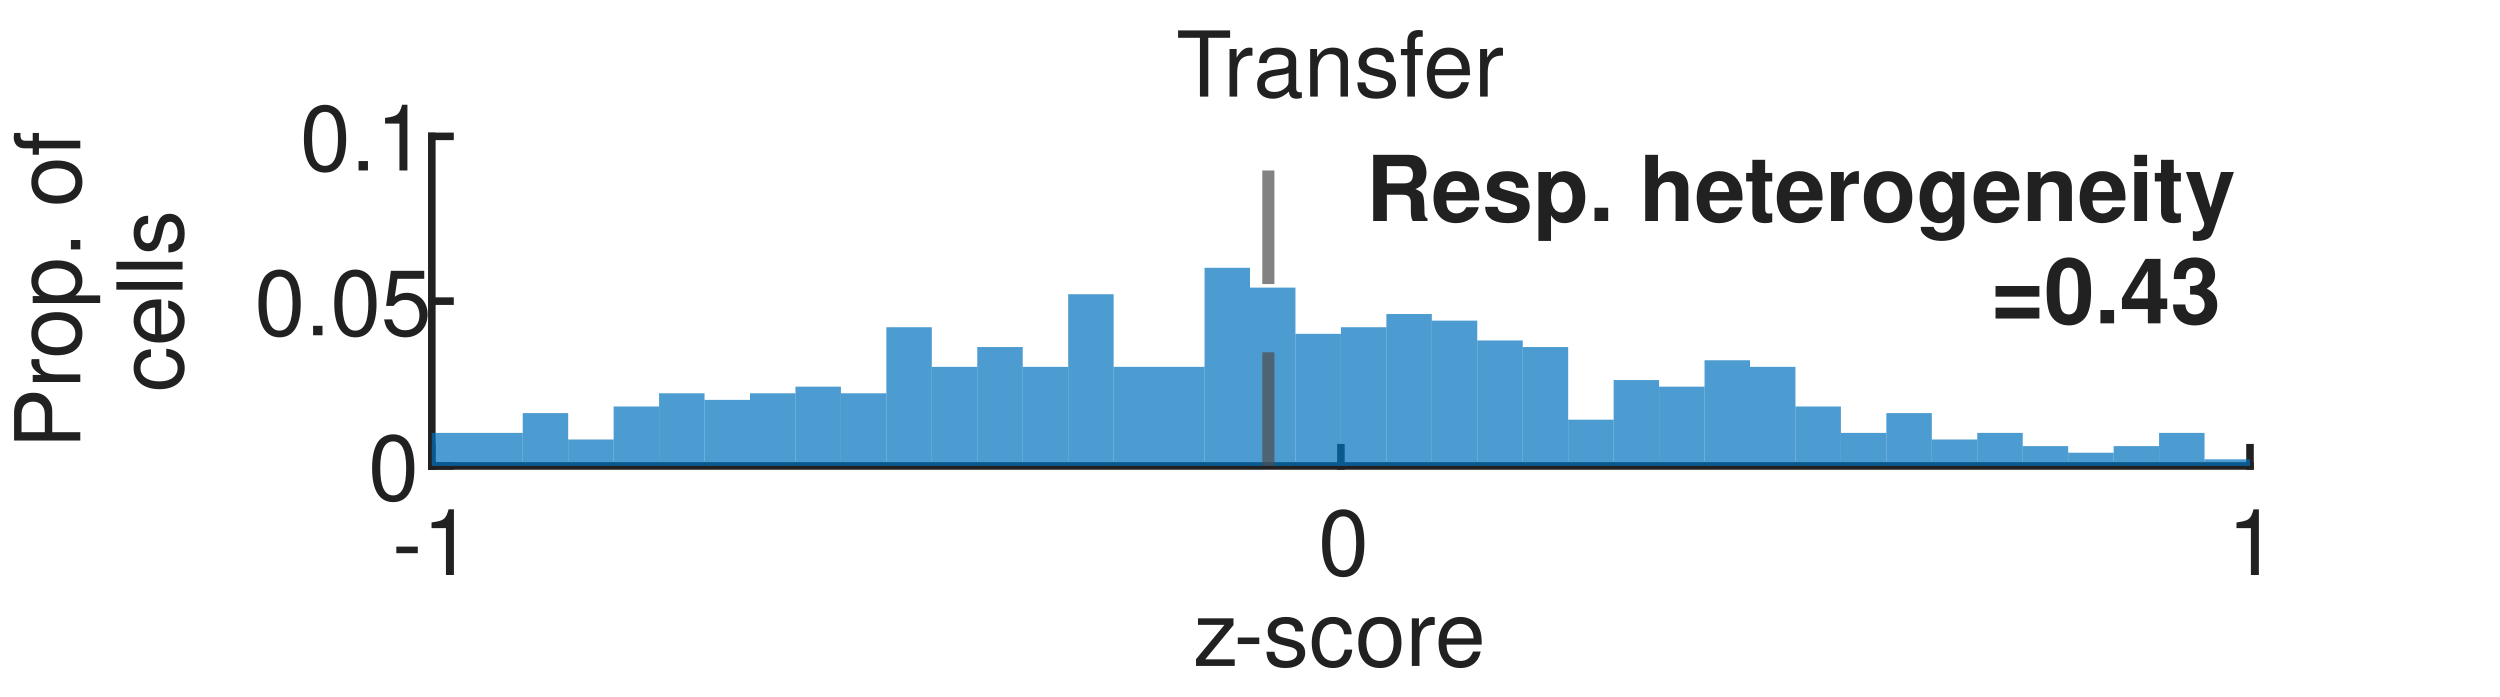
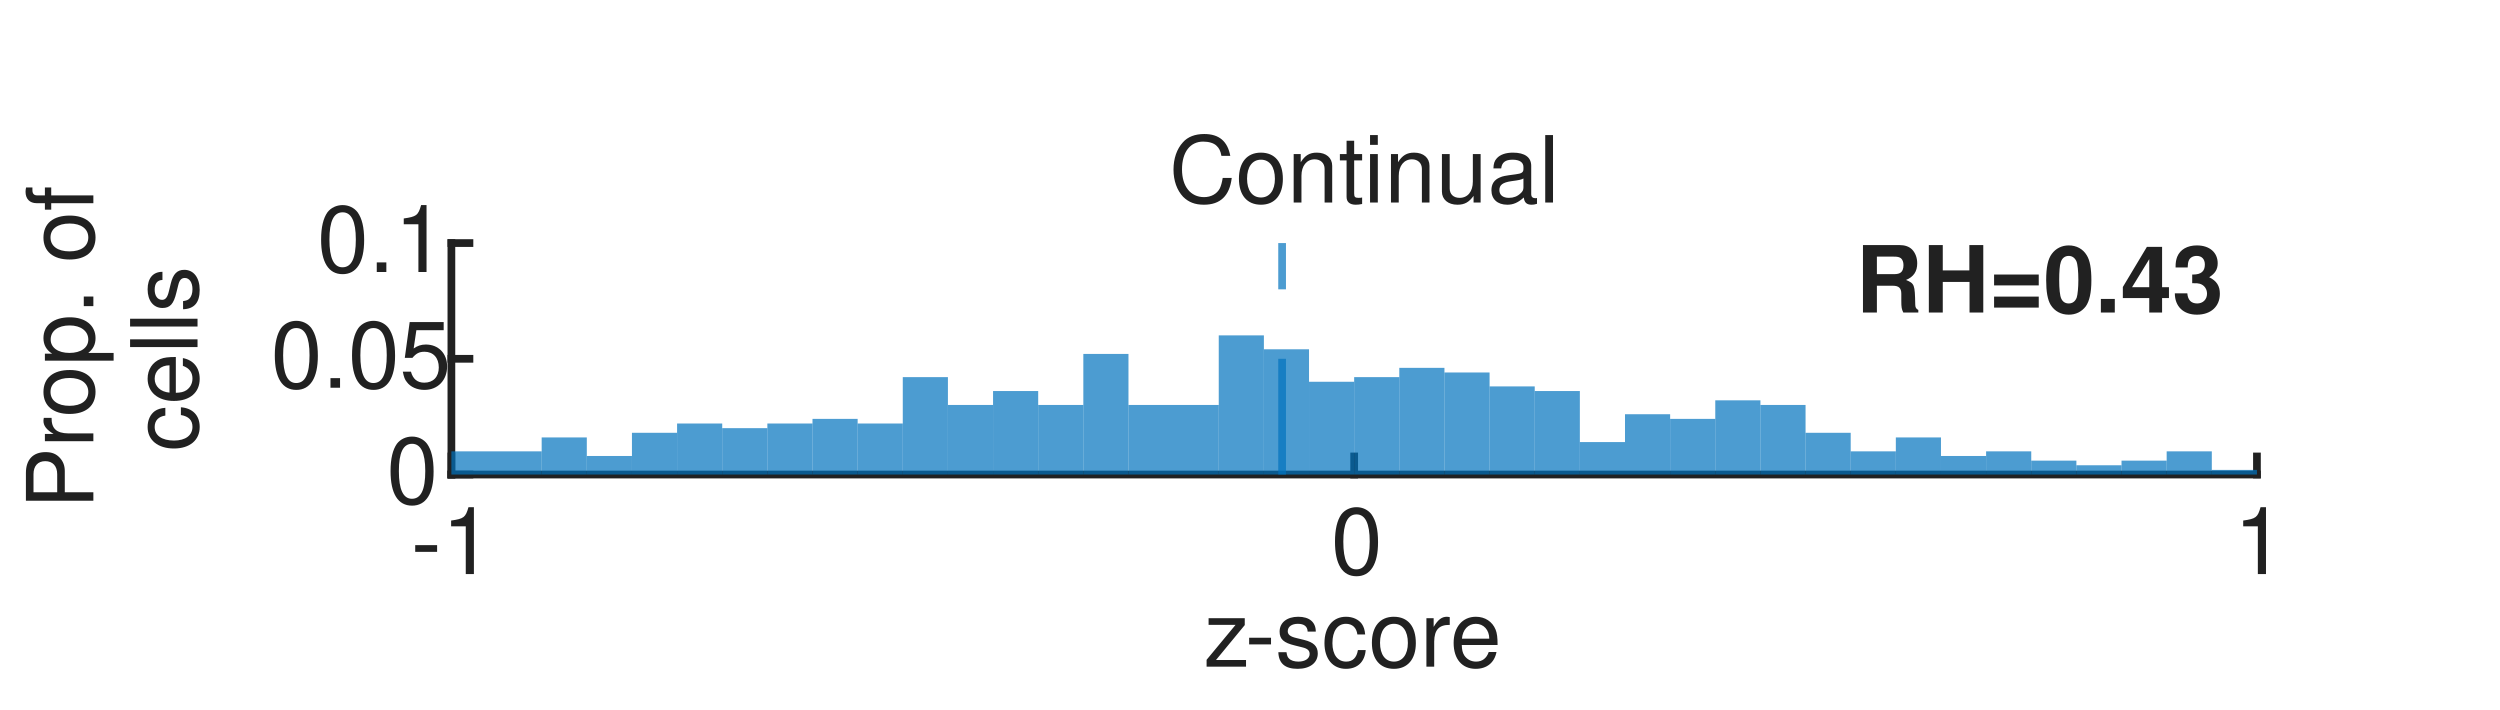
- <svg xmlns="http://www.w3.org/2000/svg" width="58.208mm" height="16.228mm" viewBox="0 0 165 46" version="1.2" baseProfile="tiny">
+ <svg xmlns="http://www.w3.org/2000/svg" width="57.15mm" height="16.228mm" viewBox="0 0 162 46" version="1.1">
  <defs>
</defs>
  <g fill="none" stroke="black" stroke-width="1" fill-rule="evenodd" stroke-linecap="square" stroke-linejoin="bevel">
-     <g fill="#ffffff" fill-opacity="1" stroke="none" transform="matrix(0.75,0,0,0.75,0,0)" font-family="SimSun" font-size="9" font-weight="400" font-style="normal">
-       <path vector-effect="none" fill-rule="evenodd" d="M0,0 L221,0 L221,62 L0,62 L0,0" />
+     <g fill="#ffffff" fill-opacity="1" stroke="none" transform="matrix(0.75,0,0,0.75,0,0)" font-family="Microsoft YaHei UI" font-size="9" font-weight="400" font-style="normal">
+       <path vector-effect="none" fill-rule="evenodd" d="M0,0 L217,0 L217,62 L0,62 L0,0" />
    </g>
-     <g fill="#ffffff" fill-opacity="1" stroke="none" transform="matrix(7.5e-05,0,0,7.5e-05,0,0)" font-family="SimSun" font-size="9" font-weight="400" font-style="normal">
-       <path vector-effect="none" fill-rule="evenodd" d="M380000,120000 L380000,410000 L1.98e+06,410000 L1.98e+06,120000 L380000,120000" />
+     <g fill="#ffffff" fill-opacity="1" stroke="none" transform="matrix(7.5e-05,0,0,7.5e-05,0,0)" font-family="Microsoft YaHei UI" font-size="9" font-weight="400" font-style="normal">
+       <path vector-effect="none" fill-rule="evenodd" d="M390000,210000 L390000,410000 L1.95e+06,410000 L1.95e+06,210000 L390000,210000" />
    </g>
-     <g fill="#212121" fill-opacity="1" stroke="#212121" stroke-opacity="1" stroke-width="1" stroke-linecap="square" stroke-linejoin="bevel" transform="matrix(0.75,0,0,0.75,78.7501,43.95)" font-family="Helvetica" font-size="8" font-weight="400" font-style="normal">
+     <g fill="#212121" fill-opacity="1" stroke="#212121" stroke-opacity="1" stroke-width="1" stroke-linecap="square" stroke-linejoin="bevel" transform="matrix(0.75,0,0,0.75,78.0001,43.2)" font-family="Helvetica" font-size="8" font-weight="400" font-style="normal">
      <text fill="#212121" fill-opacity="1" stroke="none" xml:space="preserve" x="0" y="0" font-family="Helvetica" font-size="8" font-weight="400" font-style="normal">z-score</text>
    </g>
    <g fill="#212121" fill-opacity="1" stroke="#212121" stroke-opacity="1" stroke-width="0.667" stroke-linecap="square" stroke-linejoin="round" transform="matrix(0.75,0,0,0.75,0,0)" font-family="Helvetica" font-size="8" font-weight="400" font-style="normal">
-       <polyline fill="none" vector-effect="none" points="38,41 198,41 " />
-       <polyline fill="none" vector-effect="none" points="38,41 38,39.4 " />
-       <polyline fill="none" vector-effect="none" points="118,41 118,39.4 " />
-       <polyline fill="none" vector-effect="none" points="198,41 198,39.4 " />
+       <polyline fill="none" vector-effect="none" points="39,41 195,41 " />
+       <polyline fill="none" vector-effect="none" points="39,41 39,39.44 " />
+       <polyline fill="none" vector-effect="none" points="117,41 117,39.44 " />
+       <polyline fill="none" vector-effect="none" points="195,41 195,39.44 " />
    </g>
-     <g fill="#212121" fill-opacity="1" stroke="#212121" stroke-opacity="1" stroke-width="1" stroke-linecap="square" stroke-linejoin="bevel" transform="matrix(0.75,0,0,0.75,25.875,37.95)" font-family="Helvetica" font-size="8" font-weight="400" font-style="normal">
+     <g fill="#212121" fill-opacity="1" stroke="#212121" stroke-opacity="1" stroke-width="1" stroke-linecap="square" stroke-linejoin="bevel" transform="matrix(0.75,0,0,0.75,26.625,37.2)" font-family="Helvetica" font-size="8" font-weight="400" font-style="normal">
      <text fill="#212121" fill-opacity="1" stroke="none" xml:space="preserve" x="0" y="0" font-family="Helvetica" font-size="8" font-weight="400" font-style="normal">-1</text>
    </g>
-     <g fill="#212121" fill-opacity="1" stroke="#212121" stroke-opacity="1" stroke-width="1" stroke-linecap="square" stroke-linejoin="bevel" transform="matrix(0.75,0,0,0.75,87,37.95)" font-family="Helvetica" font-size="8" font-weight="400" font-style="normal">
+     <g fill="#212121" fill-opacity="1" stroke="#212121" stroke-opacity="1" stroke-width="1" stroke-linecap="square" stroke-linejoin="bevel" transform="matrix(0.75,0,0,0.75,86.25,37.2)" font-family="Helvetica" font-size="8" font-weight="400" font-style="normal">
      <text fill="#212121" fill-opacity="1" stroke="none" xml:space="preserve" x="0" y="0" font-family="Helvetica" font-size="8" font-weight="400" font-style="normal">0</text>
    </g>
-     <g fill="#212121" fill-opacity="1" stroke="#212121" stroke-opacity="1" stroke-width="1" stroke-linecap="square" stroke-linejoin="bevel" transform="matrix(0.75,0,0,0.75,147,37.95)" font-family="Helvetica" font-size="8" font-weight="400" font-style="normal">
+     <g fill="#212121" fill-opacity="1" stroke="#212121" stroke-opacity="1" stroke-width="1" stroke-linecap="square" stroke-linejoin="bevel" transform="matrix(0.75,0,0,0.75,144.75,37.2)" font-family="Helvetica" font-size="8" font-weight="400" font-style="normal">
      <text fill="#212121" fill-opacity="1" stroke="none" xml:space="preserve" x="0" y="0" font-family="Helvetica" font-size="8" font-weight="400" font-style="normal">1</text>
    </g>
-     <g fill="#212121" fill-opacity="1" stroke="#212121" stroke-opacity="1" stroke-width="1" stroke-linecap="square" stroke-linejoin="bevel" transform="matrix(0,-0.75,0.75,0,5.3,29.625)" font-family="Helvetica" font-size="8" font-weight="400" font-style="normal">
+     <g fill="#212121" fill-opacity="1" stroke="#212121" stroke-opacity="1" stroke-width="1" stroke-linecap="square" stroke-linejoin="bevel" transform="matrix(0,-0.75,0.75,0,6.05,33)" font-family="Helvetica" font-size="8" font-weight="400" font-style="normal">
      <text fill="#212121" fill-opacity="1" stroke="none" xml:space="preserve" x="0" y="0" font-family="Helvetica" font-size="8" font-weight="400" font-style="normal">Prop. of</text>
    </g>
-     <g fill="#212121" fill-opacity="1" stroke="#212121" stroke-opacity="1" stroke-width="1" stroke-linecap="square" stroke-linejoin="bevel" transform="matrix(0,-0.75,0.75,0,12.05,25.875)" font-family="Helvetica" font-size="8" font-weight="400" font-style="normal">
+     <g fill="#212121" fill-opacity="1" stroke="#212121" stroke-opacity="1" stroke-width="1" stroke-linecap="square" stroke-linejoin="bevel" transform="matrix(0,-0.75,0.75,0,12.8,29.25)" font-family="Helvetica" font-size="8" font-weight="400" font-style="normal">
      <text fill="#212121" fill-opacity="1" stroke="none" xml:space="preserve" x="0" y="0" font-family="Helvetica" font-size="8" font-weight="400" font-style="normal">cells</text>
    </g>
    <g fill="#212121" fill-opacity="1" stroke="#212121" stroke-opacity="1" stroke-width="0.667" stroke-linecap="square" stroke-linejoin="round" transform="matrix(0.75,0,0,0.75,0,0)" font-family="Helvetica" font-size="8" font-weight="400" font-style="normal">
-       <polyline fill="none" vector-effect="none" points="38,41 38,12 " />
-       <polyline fill="none" vector-effect="none" points="38,41 39.6,41 " />
-       <polyline fill="none" vector-effect="none" points="38,26.5 39.6,26.5 " />
-       <polyline fill="none" vector-effect="none" points="38,12 39.6,12 " />
+       <polyline fill="none" vector-effect="none" points="39,41 39,21 " />
+       <polyline fill="none" vector-effect="none" points="39,41 40.56,41 " />
+       <polyline fill="none" vector-effect="none" points="39,31 40.56,31 " />
+       <polyline fill="none" vector-effect="none" points="39,21 40.56,21 " />
    </g>
-     <g fill="#212121" fill-opacity="1" stroke="#212121" stroke-opacity="1" stroke-width="1" stroke-linecap="square" stroke-linejoin="bevel" transform="matrix(0.75,0,0,0.75,24.3,33)" font-family="Helvetica" font-size="8" font-weight="400" font-style="normal">
+     <g fill="#212121" fill-opacity="1" stroke="#212121" stroke-opacity="1" stroke-width="1" stroke-linecap="square" stroke-linejoin="bevel" transform="matrix(0.75,0,0,0.75,25.05,32.625)" font-family="Helvetica" font-size="8" font-weight="400" font-style="normal">
      <text fill="#212121" fill-opacity="1" stroke="none" xml:space="preserve" x="0" y="0" font-family="Helvetica" font-size="8" font-weight="400" font-style="normal">0</text>
    </g>
-     <g fill="#212121" fill-opacity="1" stroke="#212121" stroke-opacity="1" stroke-width="1" stroke-linecap="square" stroke-linejoin="bevel" transform="matrix(0.75,0,0,0.75,16.8,22.125)" font-family="Helvetica" font-size="8" font-weight="400" font-style="normal">
+     <g fill="#212121" fill-opacity="1" stroke="#212121" stroke-opacity="1" stroke-width="1" stroke-linecap="square" stroke-linejoin="bevel" transform="matrix(0.75,0,0,0.75,17.55,25.125)" font-family="Helvetica" font-size="8" font-weight="400" font-style="normal">
      <text fill="#212121" fill-opacity="1" stroke="none" xml:space="preserve" x="0" y="0" font-family="Helvetica" font-size="8" font-weight="400" font-style="normal">0.05</text>
    </g>
-     <g fill="#212121" fill-opacity="1" stroke="#212121" stroke-opacity="1" stroke-width="1" stroke-linecap="square" stroke-linejoin="bevel" transform="matrix(0.75,0,0,0.75,19.8,11.25)" font-family="Helvetica" font-size="8" font-weight="400" font-style="normal">
+     <g fill="#212121" fill-opacity="1" stroke="#212121" stroke-opacity="1" stroke-width="1" stroke-linecap="square" stroke-linejoin="bevel" transform="matrix(0.75,0,0,0.75,20.55,17.625)" font-family="Helvetica" font-size="8" font-weight="400" font-style="normal">
      <text fill="#212121" fill-opacity="1" stroke="none" xml:space="preserve" x="0" y="0" font-family="Helvetica" font-size="8" font-weight="400" font-style="normal">0.1</text>
    </g>
-     <g fill="#212121" fill-opacity="1" stroke="#212121" stroke-opacity="1" stroke-width="1" stroke-linecap="square" stroke-linejoin="bevel" transform="matrix(0.75,0,0,0.75,77.6251,6.375)" font-family="Helvetica" font-size="8" font-weight="400" font-style="normal">
-       <text fill="#212121" fill-opacity="1" stroke="none" xml:space="preserve" x="0" y="0" font-family="Helvetica" font-size="8" font-weight="400" font-style="normal">Transfer</text>
+     <g fill="#212121" fill-opacity="1" stroke="#212121" stroke-opacity="1" stroke-width="1" stroke-linecap="square" stroke-linejoin="bevel" transform="matrix(0.75,0,0,0.75,75.7501,13.125)" font-family="Helvetica" font-size="8" font-weight="400" font-style="normal">
+       <text fill="#212121" fill-opacity="1" stroke="none" xml:space="preserve" x="0" y="0" font-family="Helvetica" font-size="8" font-weight="400" font-style="normal">Continual</text>
    </g>
    <g fill="#0072bd" fill-opacity="0.702" stroke="none" transform="matrix(7.5e-05,0,0,7.5e-05,0,0)" font-family="Helvetica" font-size="8" font-weight="400" font-style="normal">
-       <path vector-effect="none" fill-rule="evenodd" d="M380000,380941 L380000,410000 L420000,410000 L460000,410000 L460000,380941 L420000,380941 L380000,380941" />
+       <path vector-effect="none" fill-rule="evenodd" d="M390000,389959 L390000,410000 L429000,410000 L468000,410000 L468000,389959 L429000,389959 L390000,389959" />
    </g>
    <g fill="#0072bd" fill-opacity="0.702" stroke="none" transform="matrix(7.5e-05,0,0,7.5e-05,0,0)" font-family="Helvetica" font-size="8" font-weight="400" font-style="normal">
-       <path vector-effect="none" fill-rule="evenodd" d="M460000,363507 L460000,410000 L500000,410000 L500000,363507 L460000,363507" />
+       <path vector-effect="none" fill-rule="evenodd" d="M468000,377935 L468000,410000 L506999,410000 L506999,377935 L468000,377935" />
    </g>
    <g fill="#0072bd" fill-opacity="0.702" stroke="none" transform="matrix(7.5e-05,0,0,7.5e-05,0,0)" font-family="Helvetica" font-size="8" font-weight="400" font-style="normal">
-       <path vector-effect="none" fill-rule="evenodd" d="M500000,386753 L500000,410000 L540000,410000 L540000,386753 L500000,386753" />
+       <path vector-effect="none" fill-rule="evenodd" d="M506999,393967 L506999,410000 L546000,410000 L546000,393967 L506999,393967" />
    </g>
    <g fill="#0072bd" fill-opacity="0.702" stroke="none" transform="matrix(7.5e-05,0,0,7.5e-05,0,0)" font-family="Helvetica" font-size="8" font-weight="400" font-style="normal">
-       <path vector-effect="none" fill-rule="evenodd" d="M540000,357695 L540000,410000 L580000,410000 L580000,357695 L540000,357695" />
+       <path vector-effect="none" fill-rule="evenodd" d="M546000,373927 L546000,410000 L585000,410000 L585000,373927 L546000,373927" />
    </g>
    <g fill="#0072bd" fill-opacity="0.702" stroke="none" transform="matrix(7.5e-05,0,0,7.5e-05,0,0)" font-family="Helvetica" font-size="8" font-weight="400" font-style="normal">
-       <path vector-effect="none" fill-rule="evenodd" d="M580000,346072 L580000,410000 L620000,410000 L620000,346072 L580000,346072" />
+       <path vector-effect="none" fill-rule="evenodd" d="M585000,365911 L585000,410000 L624000,410000 L624000,365911 L585000,365911" />
    </g>
    <g fill="#0072bd" fill-opacity="0.702" stroke="none" transform="matrix(7.5e-05,0,0,7.5e-05,0,0)" font-family="Helvetica" font-size="8" font-weight="400" font-style="normal">
-       <path vector-effect="none" fill-rule="evenodd" d="M620000,351883 L620000,410000 L660000,410000 L660000,351883 L620000,351883" />
+       <path vector-effect="none" fill-rule="evenodd" d="M624000,369919 L624000,410000 L663000,410000 L663000,369919 L624000,369919" />
    </g>
    <g fill="#0072bd" fill-opacity="0.702" stroke="none" transform="matrix(7.5e-05,0,0,7.5e-05,0,0)" font-family="Helvetica" font-size="8" font-weight="400" font-style="normal">
-       <path vector-effect="none" fill-rule="evenodd" d="M660000,346072 L660000,410000 L700000,410000 L700000,346072 L660000,346072" />
+       <path vector-effect="none" fill-rule="evenodd" d="M663000,365911 L663000,410000 L702000,410000 L702000,365911 L663000,365911" />
    </g>
    <g fill="#0072bd" fill-opacity="0.702" stroke="none" transform="matrix(7.5e-05,0,0,7.5e-05,0,0)" font-family="Helvetica" font-size="8" font-weight="400" font-style="normal">
-       <path vector-effect="none" fill-rule="evenodd" d="M700000,340260 L700000,410000 L740000,410000 L740000,340260 L700000,340260" />
+       <path vector-effect="none" fill-rule="evenodd" d="M702000,361903 L702000,410000 L741000,410000 L741000,361903 L702000,361903" />
    </g>
    <g fill="#0072bd" fill-opacity="0.702" stroke="none" transform="matrix(7.5e-05,0,0,7.5e-05,0,0)" font-family="Helvetica" font-size="8" font-weight="400" font-style="normal">
-       <path vector-effect="none" fill-rule="evenodd" d="M740000,346072 L740000,410000 L780000,410000 L780000,346072 L740000,346072" />
+       <path vector-effect="none" fill-rule="evenodd" d="M741000,365911 L741000,410000 L780000,410000 L780000,365911 L741000,365911" />
    </g>
    <g fill="#0072bd" fill-opacity="0.702" stroke="none" transform="matrix(7.5e-05,0,0,7.5e-05,0,0)" font-family="Helvetica" font-size="8" font-weight="400" font-style="normal">
-       <path vector-effect="none" fill-rule="evenodd" d="M780000,287955 L780000,410000 L820000,410000 L820000,287955 L780000,287955" />
+       <path vector-effect="none" fill-rule="evenodd" d="M780000,325831 L780000,410000 L819000,410000 L819000,325831 L780000,325831" />
    </g>
    <g fill="#0072bd" fill-opacity="0.702" stroke="none" transform="matrix(7.5e-05,0,0,7.5e-05,0,0)" font-family="Helvetica" font-size="8" font-weight="400" font-style="normal">
-       <path vector-effect="none" fill-rule="evenodd" d="M820000,322825 L820000,410000 L860000,410000 L860000,322825 L820000,322825" />
+       <path vector-effect="none" fill-rule="evenodd" d="M819000,349879 L819000,410000 L858000,410000 L858000,349879 L819000,349879" />
    </g>
    <g fill="#0072bd" fill-opacity="0.702" stroke="none" transform="matrix(7.5e-05,0,0,7.5e-05,0,0)" font-family="Helvetica" font-size="8" font-weight="400" font-style="normal">
-       <path vector-effect="none" fill-rule="evenodd" d="M860000,305390 L860000,410000 L900000,410000 L900000,305390 L860000,305390" />
+       <path vector-effect="none" fill-rule="evenodd" d="M858000,337855 L858000,410000 L897000,410000 L897000,337855 L858000,337855" />
    </g>
    <g fill="#0072bd" fill-opacity="0.702" stroke="none" transform="matrix(7.5e-05,0,0,7.5e-05,0,0)" font-family="Helvetica" font-size="8" font-weight="400" font-style="normal">
-       <path vector-effect="none" fill-rule="evenodd" d="M900000,322825 L900000,410000 L940000,410000 L940000,322825 L900000,322825" />
+       <path vector-effect="none" fill-rule="evenodd" d="M897000,349879 L897000,410000 L936000,410000 L936000,349879 L897000,349879" />
    </g>
    <g fill="#0072bd" fill-opacity="0.702" stroke="none" transform="matrix(7.5e-05,0,0,7.5e-05,0,0)" font-family="Helvetica" font-size="8" font-weight="400" font-style="normal">
-       <path vector-effect="none" fill-rule="evenodd" d="M940000,258897 L940000,410000 L980000,410000 L980000,258897 L940000,258897" />
+       <path vector-effect="none" fill-rule="evenodd" d="M936000,305791 L936000,410000 L975000,410000 L975000,305791 L936000,305791" />
    </g>
    <g fill="#0072bd" fill-opacity="0.702" stroke="none" transform="matrix(7.5e-05,0,0,7.5e-05,0,0)" font-family="Helvetica" font-size="8" font-weight="400" font-style="normal">
-       <path vector-effect="none" fill-rule="evenodd" d="M980000,322825 L980000,410000 L1.02e+06,410000 L1.06e+06,410000 L1.06e+06,322825 L1.02e+06,322825 L980000,322825" />
+       <path vector-effect="none" fill-rule="evenodd" d="M975000,349879 L975000,410000 L1.014e+06,410000 L1.053e+06,410000 L1.053e+06,349879 L1.014e+06,349879 L975000,349879" />
    </g>
    <g fill="#0072bd" fill-opacity="0.702" stroke="none" transform="matrix(7.5e-05,0,0,7.5e-05,0,0)" font-family="Helvetica" font-size="8" font-weight="400" font-style="normal">
-       <path vector-effect="none" fill-rule="evenodd" d="M1.06e+06,235651 L1.06e+06,410000 L1.1e+06,410000 L1.1e+06,235651 L1.06e+06,235651" />
+       <path vector-effect="none" fill-rule="evenodd" d="M1.053e+06,289759 L1.053e+06,410000 L1.092e+06,410000 L1.092e+06,289759 L1.053e+06,289759" />
    </g>
    <g fill="#0072bd" fill-opacity="0.702" stroke="none" transform="matrix(7.5e-05,0,0,7.5e-05,0,0)" font-family="Helvetica" font-size="8" font-weight="400" font-style="normal">
-       <path vector-effect="none" fill-rule="evenodd" d="M1.1e+06,253086 L1.1e+06,410000 L1.14e+06,410000 L1.14e+06,253086 L1.1e+06,253086" />
+       <path vector-effect="none" fill-rule="evenodd" d="M1.092e+06,301783 L1.092e+06,410000 L1.131e+06,410000 L1.131e+06,301783 L1.092e+06,301783" />
    </g>
    <g fill="#0072bd" fill-opacity="0.702" stroke="none" transform="matrix(7.5e-05,0,0,7.5e-05,0,0)" font-family="Helvetica" font-size="8" font-weight="400" font-style="normal">
-       <path vector-effect="none" fill-rule="evenodd" d="M1.14e+06,293767 L1.14e+06,410000 L1.18e+06,410000 L1.18e+06,293767 L1.14e+06,293767" />
+       <path vector-effect="none" fill-rule="evenodd" d="M1.131e+06,329839 L1.131e+06,410000 L1.17e+06,410000 L1.17e+06,329839 L1.131e+06,329839" />
    </g>
    <g fill="#0072bd" fill-opacity="0.702" stroke="none" transform="matrix(7.5e-05,0,0,7.5e-05,0,0)" font-family="Helvetica" font-size="8" font-weight="400" font-style="normal">
-       <path vector-effect="none" fill-rule="evenodd" d="M1.18e+06,287955 L1.18e+06,410000 L1.22e+06,410000 L1.22e+06,287955 L1.18e+06,287955" />
+       <path vector-effect="none" fill-rule="evenodd" d="M1.17e+06,325831 L1.17e+06,410000 L1.209e+06,410000 L1.209e+06,325831 L1.17e+06,325831" />
    </g>
    <g fill="#0072bd" fill-opacity="0.702" stroke="none" transform="matrix(7.5e-05,0,0,7.5e-05,0,0)" font-family="Helvetica" font-size="8" font-weight="400" font-style="normal">
-       <path vector-effect="none" fill-rule="evenodd" d="M1.22e+06,276332 L1.22e+06,410000 L1.26e+06,410000 L1.26e+06,276332 L1.22e+06,276332" />
+       <path vector-effect="none" fill-rule="evenodd" d="M1.209e+06,317815 L1.209e+06,410000 L1.248e+06,410000 L1.248e+06,317815 L1.209e+06,317815" />
    </g>
    <g fill="#0072bd" fill-opacity="0.702" stroke="none" transform="matrix(7.5e-05,0,0,7.5e-05,0,0)" font-family="Helvetica" font-size="8" font-weight="400" font-style="normal">
-       <path vector-effect="none" fill-rule="evenodd" d="M1.26e+06,282144 L1.26e+06,410000 L1.3e+06,410000 L1.3e+06,282144 L1.26e+06,282144" />
+       <path vector-effect="none" fill-rule="evenodd" d="M1.248e+06,321823 L1.248e+06,410000 L1.287e+06,410000 L1.287e+06,321823 L1.248e+06,321823" />
    </g>
    <g fill="#0072bd" fill-opacity="0.702" stroke="none" transform="matrix(7.5e-05,0,0,7.5e-05,0,0)" font-family="Helvetica" font-size="8" font-weight="400" font-style="normal">
-       <path vector-effect="none" fill-rule="evenodd" d="M1.3e+06,299579 L1.3e+06,410000 L1.34e+06,410000 L1.34e+06,299579 L1.3e+06,299579" />
+       <path vector-effect="none" fill-rule="evenodd" d="M1.287e+06,333847 L1.287e+06,410000 L1.326e+06,410000 L1.326e+06,333847 L1.287e+06,333847" />
    </g>
    <g fill="#0072bd" fill-opacity="0.702" stroke="none" transform="matrix(7.5e-05,0,0,7.5e-05,0,0)" font-family="Helvetica" font-size="8" font-weight="400" font-style="normal">
-       <path vector-effect="none" fill-rule="evenodd" d="M1.34e+06,305390 L1.34e+06,410000 L1.38e+06,410000 L1.38e+06,305390 L1.34e+06,305390" />
+       <path vector-effect="none" fill-rule="evenodd" d="M1.326e+06,337855 L1.326e+06,410000 L1.365e+06,410000 L1.365e+06,337855 L1.326e+06,337855" />
    </g>
    <g fill="#0072bd" fill-opacity="0.702" stroke="none" transform="matrix(7.5e-05,0,0,7.5e-05,0,0)" font-family="Helvetica" font-size="8" font-weight="400" font-style="normal">
-       <path vector-effect="none" fill-rule="evenodd" d="M1.38e+06,369318 L1.38e+06,410000 L1.42e+06,410000 L1.42e+06,369318 L1.38e+06,369318" />
+       <path vector-effect="none" fill-rule="evenodd" d="M1.365e+06,381943 L1.365e+06,410000 L1.404e+06,410000 L1.404e+06,381943 L1.365e+06,381943" />
    </g>
    <g fill="#0072bd" fill-opacity="0.702" stroke="none" transform="matrix(7.5e-05,0,0,7.5e-05,0,0)" font-family="Helvetica" font-size="8" font-weight="400" font-style="normal">
-       <path vector-effect="none" fill-rule="evenodd" d="M1.42e+06,334448 L1.42e+06,410000 L1.46e+06,410000 L1.46e+06,334448 L1.42e+06,334448" />
+       <path vector-effect="none" fill-rule="evenodd" d="M1.404e+06,357895 L1.404e+06,410000 L1.443e+06,410000 L1.443e+06,357895 L1.404e+06,357895" />
    </g>
    <g fill="#0072bd" fill-opacity="0.702" stroke="none" transform="matrix(7.5e-05,0,0,7.5e-05,0,0)" font-family="Helvetica" font-size="8" font-weight="400" font-style="normal">
-       <path vector-effect="none" fill-rule="evenodd" d="M1.46e+06,340260 L1.46e+06,410000 L1.5e+06,410000 L1.5e+06,340260 L1.46e+06,340260" />
+       <path vector-effect="none" fill-rule="evenodd" d="M1.443e+06,361903 L1.443e+06,410000 L1.482e+06,410000 L1.482e+06,361903 L1.443e+06,361903" />
    </g>
    <g fill="#0072bd" fill-opacity="0.702" stroke="none" transform="matrix(7.5e-05,0,0,7.5e-05,0,0)" font-family="Helvetica" font-size="8" font-weight="400" font-style="normal">
-       <path vector-effect="none" fill-rule="evenodd" d="M1.5e+06,317014 L1.5e+06,410000 L1.54e+06,410000 L1.54e+06,317014 L1.5e+06,317014" />
+       <path vector-effect="none" fill-rule="evenodd" d="M1.482e+06,345871 L1.482e+06,410000 L1.521e+06,410000 L1.521e+06,345871 L1.482e+06,345871" />
    </g>
    <g fill="#0072bd" fill-opacity="0.702" stroke="none" transform="matrix(7.5e-05,0,0,7.5e-05,0,0)" font-family="Helvetica" font-size="8" font-weight="400" font-style="normal">
-       <path vector-effect="none" fill-rule="evenodd" d="M1.54e+06,322825 L1.54e+06,410000 L1.58e+06,410000 L1.58e+06,322825 L1.54e+06,322825" />
+       <path vector-effect="none" fill-rule="evenodd" d="M1.521e+06,349879 L1.521e+06,410000 L1.56e+06,410000 L1.56e+06,349879 L1.521e+06,349879" />
    </g>
    <g fill="#0072bd" fill-opacity="0.702" stroke="none" transform="matrix(7.5e-05,0,0,7.5e-05,0,0)" font-family="Helvetica" font-size="8" font-weight="400" font-style="normal">
-       <path vector-effect="none" fill-rule="evenodd" d="M1.58e+06,357695 L1.58e+06,410000 L1.62e+06,410000 L1.62e+06,357695 L1.58e+06,357695" />
+       <path vector-effect="none" fill-rule="evenodd" d="M1.56e+06,373927 L1.56e+06,410000 L1.599e+06,410000 L1.599e+06,373927 L1.56e+06,373927" />
    </g>
    <g fill="#0072bd" fill-opacity="0.702" stroke="none" transform="matrix(7.5e-05,0,0,7.5e-05,0,0)" font-family="Helvetica" font-size="8" font-weight="400" font-style="normal">
-       <path vector-effect="none" fill-rule="evenodd" d="M1.62e+06,380941 L1.62e+06,410000 L1.66e+06,410000 L1.66e+06,380941 L1.62e+06,380941" />
+       <path vector-effect="none" fill-rule="evenodd" d="M1.599e+06,389959 L1.599e+06,410000 L1.638e+06,410000 L1.638e+06,389959 L1.599e+06,389959" />
    </g>
    <g fill="#0072bd" fill-opacity="0.702" stroke="none" transform="matrix(7.5e-05,0,0,7.5e-05,0,0)" font-family="Helvetica" font-size="8" font-weight="400" font-style="normal">
-       <path vector-effect="none" fill-rule="evenodd" d="M1.66e+06,363507 L1.66e+06,410000 L1.7e+06,410000 L1.7e+06,363507 L1.66e+06,363507" />
+       <path vector-effect="none" fill-rule="evenodd" d="M1.638e+06,377935 L1.638e+06,410000 L1.677e+06,410000 L1.677e+06,377935 L1.638e+06,377935" />
    </g>
    <g fill="#0072bd" fill-opacity="0.702" stroke="none" transform="matrix(7.5e-05,0,0,7.5e-05,0,0)" font-family="Helvetica" font-size="8" font-weight="400" font-style="normal">
-       <path vector-effect="none" fill-rule="evenodd" d="M1.7e+06,386753 L1.7e+06,410000 L1.74e+06,410000 L1.74e+06,386753 L1.7e+06,386753" />
+       <path vector-effect="none" fill-rule="evenodd" d="M1.677e+06,393967 L1.677e+06,410000 L1.716e+06,410000 L1.716e+06,393967 L1.677e+06,393967" />
    </g>
    <g fill="#0072bd" fill-opacity="0.702" stroke="none" transform="matrix(7.5e-05,0,0,7.5e-05,0,0)" font-family="Helvetica" font-size="8" font-weight="400" font-style="normal">
-       <path vector-effect="none" fill-rule="evenodd" d="M1.74e+06,380941 L1.74e+06,410000 L1.78e+06,410000 L1.78e+06,380941 L1.74e+06,380941" />
+       <path vector-effect="none" fill-rule="evenodd" d="M1.716e+06,389959 L1.716e+06,410000 L1.755e+06,410000 L1.755e+06,389959 L1.716e+06,389959" />
    </g>
    <g fill="#0072bd" fill-opacity="0.702" stroke="none" transform="matrix(7.5e-05,0,0,7.5e-05,0,0)" font-family="Helvetica" font-size="8" font-weight="400" font-style="normal">
-       <path vector-effect="none" fill-rule="evenodd" d="M1.78e+06,392565 L1.78e+06,410000 L1.82e+06,410000 L1.82e+06,392565 L1.78e+06,392565" />
+       <path vector-effect="none" fill-rule="evenodd" d="M1.755e+06,397975 L1.755e+06,410000 L1.794e+06,410000 L1.794e+06,397975 L1.755e+06,397975" />
    </g>
    <g fill="#0072bd" fill-opacity="0.702" stroke="none" transform="matrix(7.5e-05,0,0,7.5e-05,0,0)" font-family="Helvetica" font-size="8" font-weight="400" font-style="normal">
-       <path vector-effect="none" fill-rule="evenodd" d="M1.82e+06,398376 L1.82e+06,410000 L1.86e+06,410000 L1.86e+06,398376 L1.82e+06,398376" />
+       <path vector-effect="none" fill-rule="evenodd" d="M1.794e+06,401984 L1.794e+06,410000 L1.833e+06,410000 L1.833e+06,401984 L1.794e+06,401984" />
    </g>
    <g fill="#0072bd" fill-opacity="0.702" stroke="none" transform="matrix(7.5e-05,0,0,7.5e-05,0,0)" font-family="Helvetica" font-size="8" font-weight="400" font-style="normal">
-       <path vector-effect="none" fill-rule="evenodd" d="M1.86e+06,392565 L1.86e+06,410000 L1.9e+06,410000 L1.9e+06,392565 L1.86e+06,392565" />
+       <path vector-effect="none" fill-rule="evenodd" d="M1.833e+06,397975 L1.833e+06,410000 L1.872e+06,410000 L1.872e+06,397975 L1.833e+06,397975" />
    </g>
    <g fill="#0072bd" fill-opacity="0.702" stroke="none" transform="matrix(7.5e-05,0,0,7.5e-05,0,0)" font-family="Helvetica" font-size="8" font-weight="400" font-style="normal">
-       <path vector-effect="none" fill-rule="evenodd" d="M1.9e+06,380941 L1.9e+06,410000 L1.94e+06,410000 L1.94e+06,380941 L1.9e+06,380941" />
+       <path vector-effect="none" fill-rule="evenodd" d="M1.872e+06,389959 L1.872e+06,410000 L1.911e+06,410000 L1.911e+06,389959 L1.872e+06,389959" />
    </g>
    <g fill="#0072bd" fill-opacity="0.702" stroke="none" transform="matrix(7.5e-05,0,0,7.5e-05,0,0)" font-family="Helvetica" font-size="8" font-weight="400" font-style="normal">
-       <path vector-effect="none" fill-rule="evenodd" d="M1.94e+06,404188 L1.94e+06,410000 L1.98e+06,410000 L1.98e+06,404188 L1.94e+06,404188" />
+       <path vector-effect="none" fill-rule="evenodd" d="M1.911e+06,405991 L1.911e+06,410000 L1.95e+06,410000 L1.95e+06,405991 L1.911e+06,405991" />
    </g>
-     <g fill="#4d4d4d" fill-opacity="0.702" stroke="#4d4d4d" stroke-opacity="0.702" stroke-dasharray="10,6" stroke-dashoffset="0" stroke-width="1.067" stroke-linecap="butt" stroke-linejoin="round" transform="matrix(0.75,0,0,0.75,0,0)" font-family="Helvetica" font-size="8" font-weight="400" font-style="normal">
-       <polyline fill="none" vector-effect="none" points="111.615,41 111.615,12 " />
+     <g fill="#0072bd" fill-opacity="0.702" stroke="#0072bd" stroke-opacity="0.702" stroke-dasharray="10,6" stroke-dashoffset="0" stroke-width="0.667" stroke-linecap="butt" stroke-linejoin="round" transform="matrix(0.75,0,0,0.75,0,0)" font-family="Helvetica" font-size="8" font-weight="400" font-style="normal">
+       <polyline fill="none" vector-effect="none" points="110.774,41 110.774,21 " />
    </g>
-     <g fill="#212121" fill-opacity="1" stroke="#212121" stroke-opacity="1" stroke-width="1" stroke-linecap="square" stroke-linejoin="bevel" transform="matrix(0.75,0,0,0.75,90.15,14.5875)" font-family="Helvetica" font-size="8" font-weight="700" font-style="normal">
-       <text fill="#212121" fill-opacity="1" stroke="none" xml:space="preserve" x="0" y="0" font-family="Helvetica" font-size="8" font-weight="700" font-style="normal">Resp. heterogeneity</text>
-     </g>
-     <g fill="#212121" fill-opacity="1" stroke="#212121" stroke-opacity="1" stroke-width="1" stroke-linecap="square" stroke-linejoin="bevel" transform="matrix(0.75,0,0,0.75,131.4,21.3375)" font-family="Helvetica" font-size="8" font-weight="700" font-style="normal">
-       <text fill="#212121" fill-opacity="1" stroke="none" xml:space="preserve" x="0" y="0" font-family="Helvetica" font-size="8" font-weight="700" font-style="normal">=0.43</text>
+     <g fill="#212121" fill-opacity="1" stroke="#212121" stroke-opacity="1" stroke-width="1" stroke-linecap="square" stroke-linejoin="bevel" transform="matrix(0.75,0,0,0.75,120.24,20.25)" font-family="Helvetica" font-size="8" font-weight="700" font-style="normal">
+       <text fill="#212121" fill-opacity="1" stroke="none" xml:space="preserve" x="0" y="0" font-family="Helvetica" font-size="8" font-weight="700" font-style="normal">RH=0.43</text>
    </g>
  </g>
</svg>
